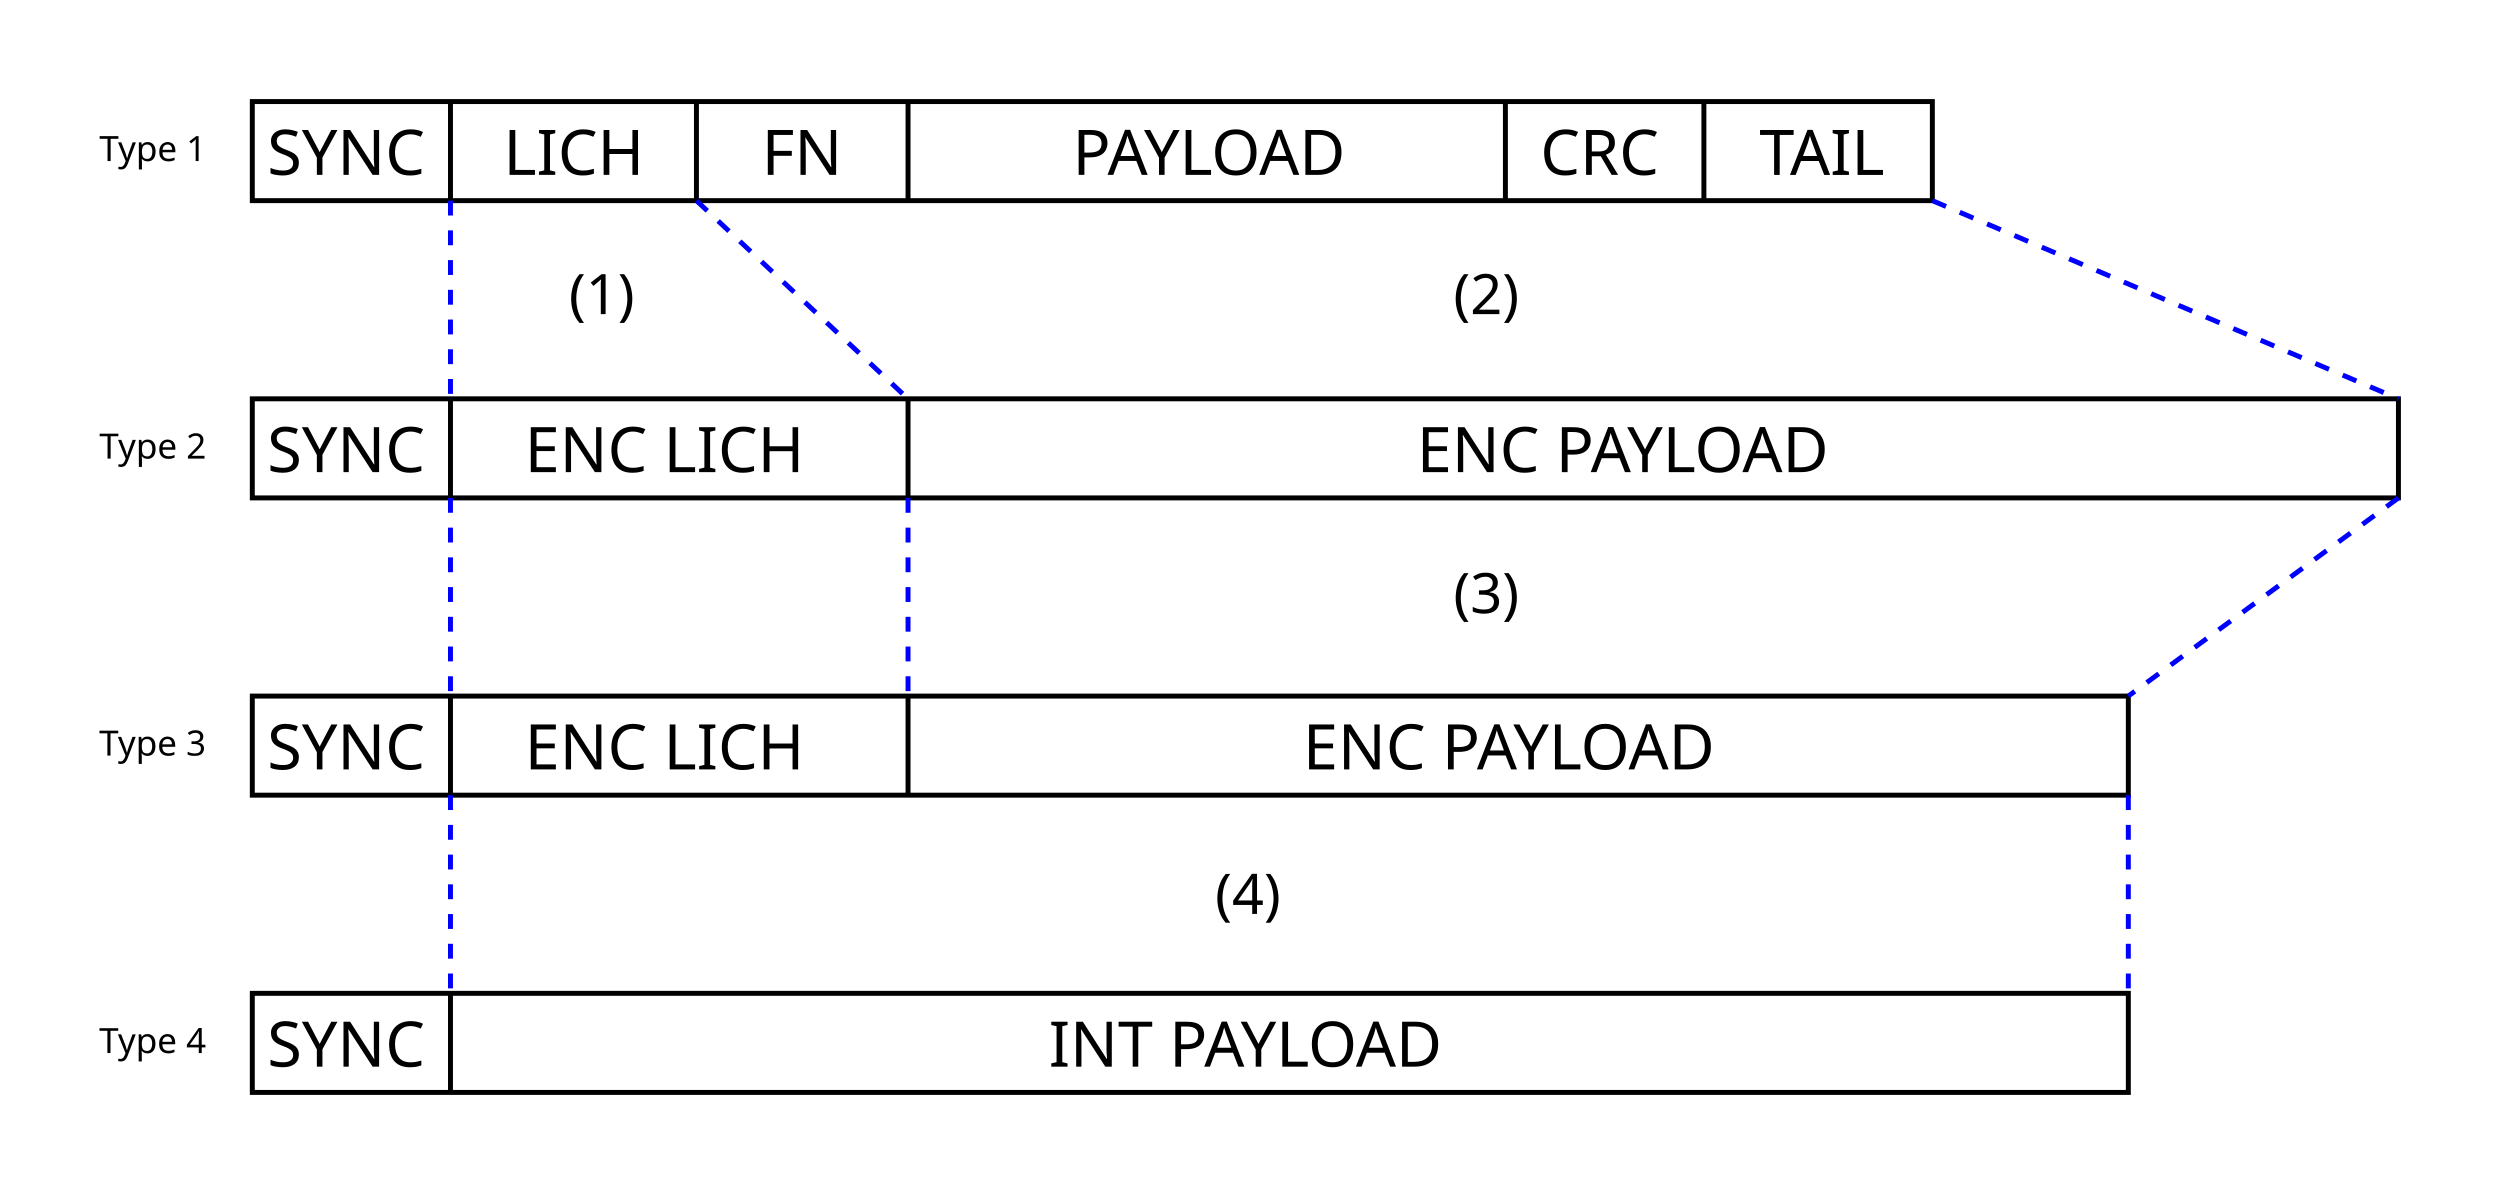
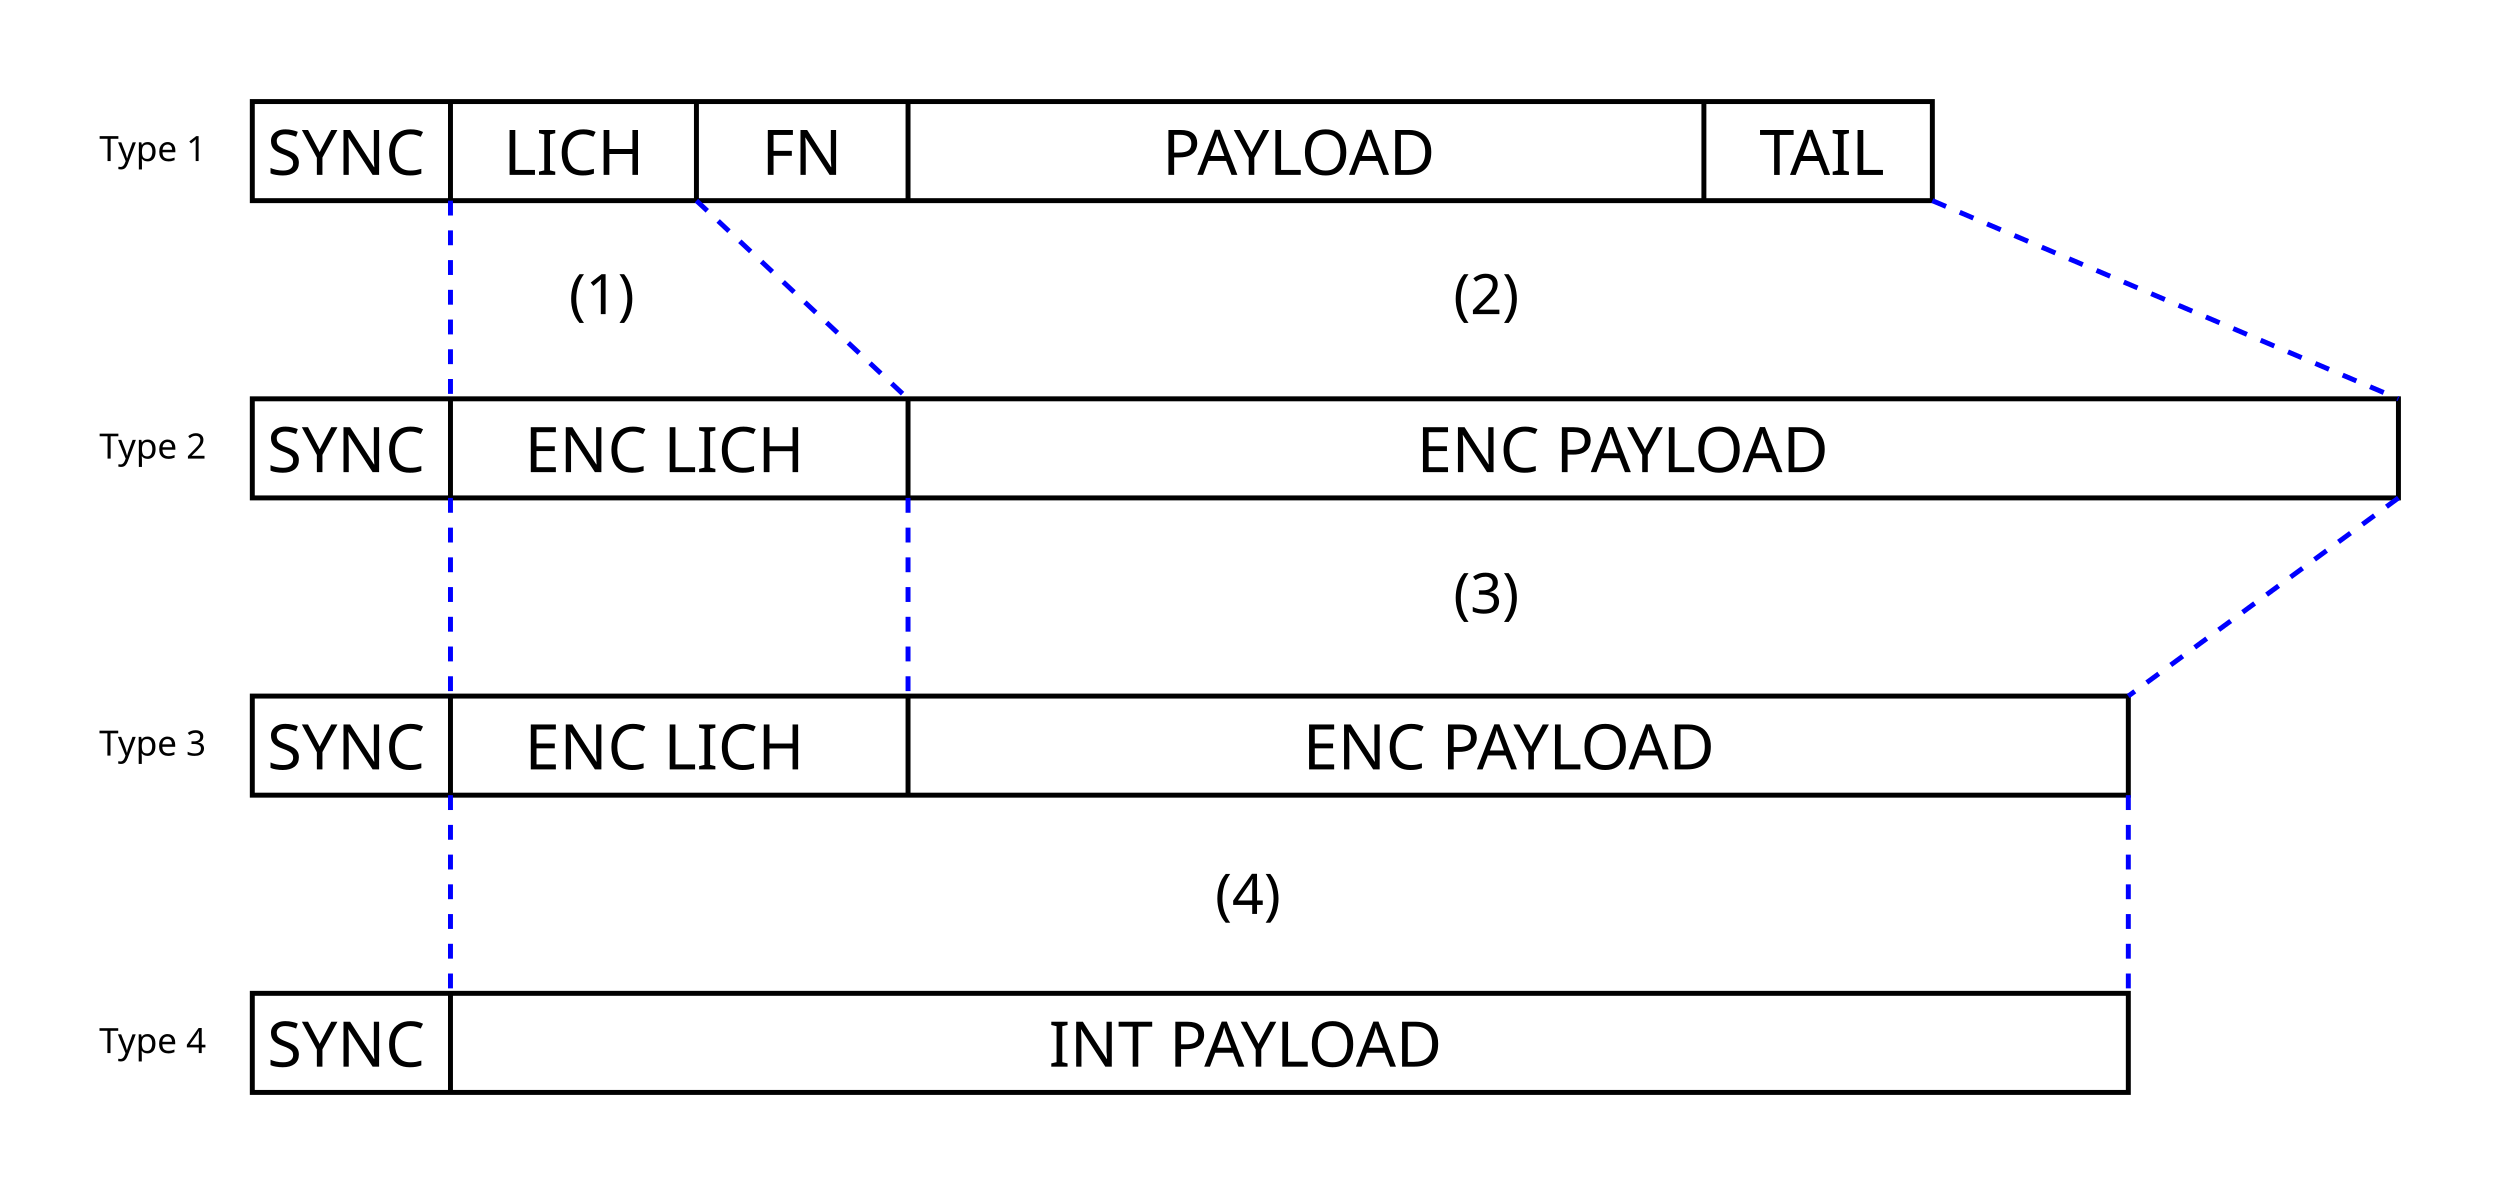
<svg xmlns="http://www.w3.org/2000/svg" width="252.307mm" height="120.5mm" viewBox="0 0 252.307 120.5" version="1.1" id="svg8">
  <defs id="defs2" />
  <g id="layer1" transform="translate(5.46293,-66.75)">
    <rect style="fill:none;fill-opacity:1;stroke:#000000;stroke-width:0.5;stroke-linecap:butt;stroke-linejoin:miter;stroke-miterlimit:4;stroke-dasharray:none;stroke-dashoffset:0;stroke-opacity:1" id="rect3719" width="169.555" height="10" x="20" y="77" />
    <text xml:space="preserve" style="font-style:normal;font-weight:normal;font-size:10.583px;line-height:1.25;font-family:sans-serif;letter-spacing:0px;word-spacing:0px;fill:#000000;fill-opacity:1;stroke:none;stroke-width:0.265" x="21.512" y="84.398" id="text931">
      <tspan x="21.512" y="84.398" id="tspan929" style="stroke-width:0.265">
        <tspan x="21.512" y="84.398" style="font-size:6.35px;stroke-width:0.265" id="tspan927">SYNC</tspan>
      </tspan>
    </text>
    <path style="fill:none;stroke:#000000;stroke-width:0.5;stroke-linecap:butt;stroke-linejoin:miter;stroke-miterlimit:4;stroke-dasharray:none;stroke-opacity:1" d="M 40,77 V 87" id="path3733" />
    <path style="fill:none;stroke:#000000;stroke-width:0.5;stroke-linecap:butt;stroke-linejoin:miter;stroke-miterlimit:4;stroke-dasharray:none;stroke-opacity:1" d="M 64.823,77 V 87" id="path3733-4" />
    <text xml:space="preserve" style="font-style:normal;font-weight:normal;font-size:10.583px;line-height:1.25;font-family:sans-serif;letter-spacing:0px;word-spacing:0px;fill:#000000;fill-opacity:1;stroke:none;stroke-width:0.265" x="45.357" y="84.398" id="text949">
      <tspan x="45.357" y="84.398" id="tspan947" style="stroke-width:0.265">
        <tspan x="45.357" y="84.398" style="font-size:6.35px;stroke-width:0.265" id="tspan945">LICH</tspan>
      </tspan>
    </text>
    <text xml:space="preserve" style="font-style:normal;font-weight:normal;font-size:10.583px;line-height:1.25;font-family:sans-serif;letter-spacing:0px;word-spacing:0px;fill:#000000;fill-opacity:1;stroke:none;stroke-width:0.265" x="71.419" y="84.398" id="text4565">
      <tspan id="tspan4563" x="71.419" y="84.398" style="font-size:6.35px;stroke-width:0.265">FN</tspan>
    </text>
-     <text xml:space="preserve" style="font-style:normal;font-weight:normal;font-size:10.583px;line-height:1.25;font-family:sans-serif;letter-spacing:0px;word-spacing:0px;fill:#000000;fill-opacity:1;stroke:none;stroke-width:0.265" x="102.791" y="84.398" id="text4569">
-       <tspan id="tspan4567" x="102.791" y="84.398" style="font-size:6.35px;stroke-width:0.265">PAYLOAD</tspan>
+     <text xml:space="preserve" style="font-style:normal;font-weight:normal;font-size:10.583px;line-height:1.25;font-family:sans-serif;letter-spacing:0px;word-spacing:0px;fill:#000000;fill-opacity:1;stroke:none;stroke-width:0.265" x="111.846" y="84.398" id="text4569">
+       <tspan id="tspan4567" x="111.846" y="84.398" style="font-size:6.35px;stroke-width:0.265">PAYLOAD</tspan>
    </text>
    <path style="fill:none;stroke:#000000;stroke-width:0.5;stroke-linecap:butt;stroke-linejoin:miter;stroke-miterlimit:4;stroke-dasharray:none;stroke-opacity:1" d="M 86.179,77 V 87" id="path3733-4-5" />
-     <path style="fill:none;stroke:#000000;stroke-width:0.5;stroke-linecap:butt;stroke-linejoin:miter;stroke-miterlimit:4;stroke-dasharray:none;stroke-opacity:1" d="m 146.466,77 v 10" id="path3733-4-5-1" />
-     <text xml:space="preserve" style="font-style:normal;font-weight:normal;font-size:10.583px;line-height:1.25;font-family:sans-serif;letter-spacing:0px;word-spacing:0px;fill:#000000;fill-opacity:1;stroke:none;stroke-width:0.265" x="149.99" y="84.398" id="text4565-7">
-       <tspan id="tspan4563-4" x="149.99" y="84.398" style="font-size:6.35px;stroke-width:0.265">CRC</tspan>
-     </text>
    <text xml:space="preserve" style="font-style:normal;font-weight:normal;font-size:10.583px;line-height:1.25;font-family:sans-serif;letter-spacing:0px;word-spacing:0px;fill:#000000;fill-opacity:1;stroke:none;stroke-width:0.265" x="172.101" y="84.401" id="text4565-79">
      <tspan id="tspan4563-45" x="172.101" y="84.401" style="font-size:6.35px;stroke-width:0.265">TAIL</tspan>
    </text>
    <path style="fill:none;stroke:#000000;stroke-width:0.5;stroke-linecap:butt;stroke-linejoin:miter;stroke-miterlimit:4;stroke-dasharray:none;stroke-opacity:1" d="M 166.499,77 V 87" id="path3733-4-5-1-3" />
    <rect style="fill:none;fill-opacity:1;stroke:#000000;stroke-width:0.5;stroke-linecap:butt;stroke-linejoin:miter;stroke-miterlimit:4;stroke-dasharray:none;stroke-dashoffset:0;stroke-opacity:1" id="rect3719-7" width="216.594" height="10" x="20" y="107" />
    <text xml:space="preserve" style="font-style:normal;font-weight:normal;font-size:10.583px;line-height:1.25;font-family:sans-serif;letter-spacing:0px;word-spacing:0px;fill:#000000;fill-opacity:1;stroke:none;stroke-width:0.265" x="21.512" y="114.398" id="text925">
      <tspan x="21.512" y="114.398" id="tspan923" style="stroke-width:0.265">
        <tspan x="21.512" y="114.398" style="font-size:6.35px;stroke-width:0.265" id="tspan921">SYNC</tspan>
      </tspan>
    </text>
    <path style="fill:none;stroke:#000000;stroke-width:0.5;stroke-linecap:butt;stroke-linejoin:miter;stroke-miterlimit:4;stroke-dasharray:none;stroke-opacity:1" d="m 40,107 v 10" id="path3733-8" />
    <text xml:space="preserve" style="font-style:normal;font-weight:normal;font-size:10.583px;line-height:1.25;font-family:sans-serif;letter-spacing:0px;word-spacing:0px;fill:#000000;fill-opacity:1;stroke:none;stroke-width:0.265" x="47.495" y="114.398" id="text943">
      <tspan x="47.495" y="114.398" id="tspan941" style="stroke-width:0.265">
        <tspan x="47.495" y="114.398" style="font-size:6.35px;stroke-width:0.265" id="tspan939">ENC LICH </tspan>
      </tspan>
    </text>
    <text xml:space="preserve" style="font-style:normal;font-weight:normal;font-size:10.583px;line-height:1.25;font-family:sans-serif;letter-spacing:0px;word-spacing:0px;fill:#000000;fill-opacity:1;stroke:none;stroke-width:0.265" x="137.536" y="114.398" id="text4569-7">
      <tspan id="tspan4567-6" x="137.536" y="114.398" style="font-size:6.35px;stroke-width:0.265">ENC PAYLOAD</tspan>
    </text>
    <path style="fill:none;stroke:#000000;stroke-width:0.5;stroke-linecap:butt;stroke-linejoin:miter;stroke-miterlimit:4;stroke-dasharray:none;stroke-opacity:1" d="m 86.179,107 v 10" id="path3733-4-5-2" />
    <rect style="fill:none;fill-opacity:1;stroke:#000000;stroke-width:0.5;stroke-linecap:butt;stroke-linejoin:miter;stroke-miterlimit:4;stroke-dasharray:none;stroke-dashoffset:0;stroke-opacity:1" id="rect3719-7-7" width="189.333" height="10" x="20" y="137" />
    <text xml:space="preserve" style="font-style:normal;font-weight:normal;font-size:10.583px;line-height:1.25;font-family:sans-serif;letter-spacing:0px;word-spacing:0px;fill:#000000;fill-opacity:1;stroke:none;stroke-width:0.265" x="21.512" y="144.398" id="text919">
      <tspan x="21.512" y="144.398" id="tspan917" style="stroke-width:0.265">
        <tspan x="21.512" y="144.398" style="font-size:6.35px;stroke-width:0.265" id="tspan915">SYNC</tspan>
      </tspan>
    </text>
    <path style="fill:none;stroke:#000000;stroke-width:0.5;stroke-linecap:butt;stroke-linejoin:miter;stroke-miterlimit:4;stroke-dasharray:none;stroke-opacity:1" d="m 40,137 v 10" id="path3733-8-1" />
    <text xml:space="preserve" style="font-style:normal;font-weight:normal;font-size:10.583px;line-height:1.25;font-family:sans-serif;letter-spacing:0px;word-spacing:0px;fill:#000000;fill-opacity:1;stroke:none;stroke-width:0.265" x="47.495" y="144.398" id="text937">
      <tspan x="47.495" y="144.398" id="tspan935" style="stroke-width:0.265">
        <tspan x="47.495" y="144.398" style="font-size:6.35px;stroke-width:0.265" id="tspan933">ENC LICH </tspan>
      </tspan>
    </text>
    <text xml:space="preserve" style="font-style:normal;font-weight:normal;font-size:10.583px;line-height:1.25;font-family:sans-serif;letter-spacing:0px;word-spacing:0px;fill:#000000;fill-opacity:1;stroke:none;stroke-width:0.265" x="126.043" y="144.398" id="text4569-7-0">
      <tspan id="tspan4567-6-3" x="126.043" y="144.398" style="font-size:6.35px;stroke-width:0.265">ENC PAYLOAD</tspan>
    </text>
    <path style="fill:none;stroke:#000000;stroke-width:0.5;stroke-linecap:butt;stroke-linejoin:miter;stroke-miterlimit:4;stroke-dasharray:none;stroke-opacity:1" d="m 86.179,137 v 10" id="path3733-4-5-2-4" />
    <path style="fill:none;stroke:#0000ff;stroke-width:0.5;stroke-linecap:butt;stroke-linejoin:miter;stroke-miterlimit:4;stroke-dasharray:1.5, 1.5;stroke-dashoffset:0;stroke-opacity:1" d="m 189.555,87 47.039,20" id="path4775" />
    <path style="fill:none;stroke:#0000ff;stroke-width:0.5;stroke-linecap:butt;stroke-linejoin:miter;stroke-miterlimit:4;stroke-dasharray:1.5, 1.5;stroke-dashoffset:0;stroke-opacity:1" d="m 236.594,117 -27.261,20" id="path4777" />
    <path style="fill:none;stroke:#0000ff;stroke-width:0.5;stroke-linecap:butt;stroke-linejoin:miter;stroke-miterlimit:4;stroke-dasharray:1.5, 1.5;stroke-dashoffset:0;stroke-opacity:1" d="M 40,87 40,107" id="path4779" />
    <path style="fill:none;stroke:#0000ff;stroke-width:0.5;stroke-linecap:butt;stroke-linejoin:miter;stroke-miterlimit:4;stroke-dasharray:1.5, 1.5;stroke-dashoffset:0;stroke-opacity:1" d="m 40,117 -2e-6,20" id="path4781" />
    <path style="fill:none;fill-opacity:1;stroke:#0000ff;stroke-width:0.5;stroke-linecap:butt;stroke-linejoin:miter;stroke-miterlimit:4;stroke-dasharray:1.5, 1.5;stroke-dashoffset:0;stroke-opacity:1" d="M 64.823,87 86.179,107" id="path4783" />
    <path style="fill:none;stroke:#0000ff;stroke-width:0.5;stroke-linecap:butt;stroke-linejoin:miter;stroke-miterlimit:4;stroke-dasharray:1.5, 1.5;stroke-dashoffset:0;stroke-opacity:1" d="m 86.179,117 -10e-7,20" id="path4785" />
    <rect style="fill:none;fill-opacity:1;stroke:#000000;stroke-width:0.5;stroke-linecap:butt;stroke-linejoin:miter;stroke-miterlimit:4;stroke-dasharray:none;stroke-dashoffset:0;stroke-opacity:1" id="rect3719-7-7-6" width="189.333" height="10" x="20" y="167" />
    <text xml:space="preserve" style="font-style:normal;font-weight:normal;font-size:10.583px;line-height:1.25;font-family:sans-serif;letter-spacing:0px;word-spacing:0px;fill:#000000;fill-opacity:1;stroke:none;stroke-width:0.265" x="21.512" y="174.398" id="text913">
      <tspan x="21.512" y="174.398" id="tspan911" style="stroke-width:0.265">
        <tspan x="21.512" y="174.398" style="font-size:6.35px;stroke-width:0.265" id="tspan909">SYNC</tspan>
      </tspan>
    </text>
    <path style="fill:none;stroke:#000000;stroke-width:0.5;stroke-linecap:butt;stroke-linejoin:miter;stroke-miterlimit:4;stroke-dasharray:none;stroke-opacity:1" d="m 40,167 v 10" id="path3733-8-1-0" />
    <text xml:space="preserve" style="font-style:normal;font-weight:normal;font-size:10.583px;line-height:1.25;font-family:sans-serif;letter-spacing:0px;word-spacing:0px;fill:#000000;fill-opacity:1;stroke:none;stroke-width:0.265" x="100.385" y="174.398" id="text4569-7-0-1">
      <tspan id="tspan4567-6-3-9" x="100.385" y="174.398" style="font-size:6.35px;stroke-width:0.265">INT PAYLOAD</tspan>
    </text>
    <path style="fill:none;stroke:#0000ff;stroke-width:0.5;stroke-linecap:butt;stroke-linejoin:miter;stroke-miterlimit:4;stroke-dasharray:1.5, 1.5;stroke-dashoffset:0;stroke-opacity:1" d="m 40,147 -6e-6,20" id="path4840" />
    <path style="fill:none;stroke:#0000ff;stroke-width:0.5;stroke-linecap:butt;stroke-linejoin:miter;stroke-miterlimit:4;stroke-dasharray:1.5, 1.5;stroke-dashoffset:0;stroke-opacity:1" d="m 209.333,147 2e-5,20" id="path4842" />
    <flowRoot xml:space="preserve" id="flowRoot4850" style="font-style:normal;font-weight:normal;font-size:13.333px;line-height:1.25;font-family:sans-serif;letter-spacing:0px;word-spacing:0px;fill:#000000;fill-opacity:1;stroke:none" transform="matrix(0.2645833,0,0,0.2645833,0,-103)">
      <flowRegion id="flowRegion4852" style="font-size:13.333px">
        <rect id="rect4854" width="213.142" height="41.416" x="913.178" y="740.054" style="font-size:13.333px" />
      </flowRegion>
      <flowPara id="flowPara4856" />
    </flowRoot>
    <text xml:space="preserve" style="font-style:normal;font-weight:normal;font-size:3.528px;line-height:1.25;font-family:sans-serif;letter-spacing:0px;word-spacing:0px;fill:#000000;fill-opacity:1;stroke:none;stroke-width:0.265" x="51.961" y="98.453" id="text4860">
      <tspan x="51.961" y="98.453" style="font-size:5.644px;stroke-width:0.265" id="tspan4862">(1)</tspan>
    </text>
    <text xml:space="preserve" style="font-style:normal;font-weight:normal;font-size:3.528px;line-height:1.25;font-family:sans-serif;letter-spacing:0px;word-spacing:0px;fill:#000000;fill-opacity:1;stroke:none;stroke-width:0.265" x="141.229" y="98.453" id="text4860-7">
      <tspan x="141.229" y="98.453" style="font-size:5.644px;stroke-width:0.265" id="tspan4862-1">(2)</tspan>
    </text>
    <text xml:space="preserve" style="font-style:normal;font-weight:normal;font-size:3.528px;line-height:1.25;font-family:sans-serif;letter-spacing:0px;word-spacing:0px;fill:#000000;fill-opacity:1;stroke:none;stroke-width:0.265" x="141.229" y="128.627" id="text4860-7-9">
      <tspan x="141.229" y="128.627" style="font-size:5.644px;stroke-width:0.265" id="tspan4862-1-9">(3)</tspan>
    </text>
    <text xml:space="preserve" style="font-style:normal;font-weight:normal;font-size:3.528px;line-height:1.25;font-family:sans-serif;letter-spacing:0px;word-spacing:0px;fill:#000000;fill-opacity:1;stroke:none;stroke-width:0.265" x="4.561" y="83.005" id="text4911">
      <tspan id="tspan4909" x="4.561" y="83.005" style="stroke-width:0.265">Type 1</tspan>
    </text>
    <text xml:space="preserve" style="font-style:normal;font-weight:normal;font-size:3.528px;line-height:1.25;font-family:sans-serif;letter-spacing:0px;word-spacing:0px;fill:#000000;fill-opacity:1;stroke:none;stroke-width:0.265" x="4.561" y="113.029" id="text4911-3">
      <tspan id="tspan4909-4" x="4.561" y="113.029" style="stroke-width:0.265">Type 2</tspan>
    </text>
    <text xml:space="preserve" style="font-style:normal;font-weight:normal;font-size:3.528px;line-height:1.25;font-family:sans-serif;letter-spacing:0px;word-spacing:0px;fill:#000000;fill-opacity:1;stroke:none;stroke-width:0.265" x="4.547" y="143.005" id="text4911-6">
      <tspan id="tspan4909-0" x="4.547" y="143.005" style="stroke-width:0.265">Type 3</tspan>
    </text>
    <text xml:space="preserve" style="font-style:normal;font-weight:normal;font-size:3.528px;line-height:1.25;font-family:sans-serif;letter-spacing:0px;word-spacing:0px;fill:#000000;fill-opacity:1;stroke:none;stroke-width:0.265" x="4.547" y="173.029" id="text4911-3-9">
      <tspan id="tspan4909-4-5" x="4.547" y="173.029" style="stroke-width:0.265">Type 4</tspan>
    </text>
    <text xml:space="preserve" style="font-style:normal;font-weight:normal;font-size:3.528px;line-height:1.25;font-family:sans-serif;letter-spacing:0px;word-spacing:0px;fill:#000000;fill-opacity:1;stroke:none;stroke-width:0.265" x="117.174" y="158.987" id="text4860-7-9-5">
      <tspan x="117.174" y="158.987" style="font-size:5.644px;stroke-width:0.265" id="tspan4862-1-9-9">(4)</tspan>
    </text>
  </g>
</svg>
